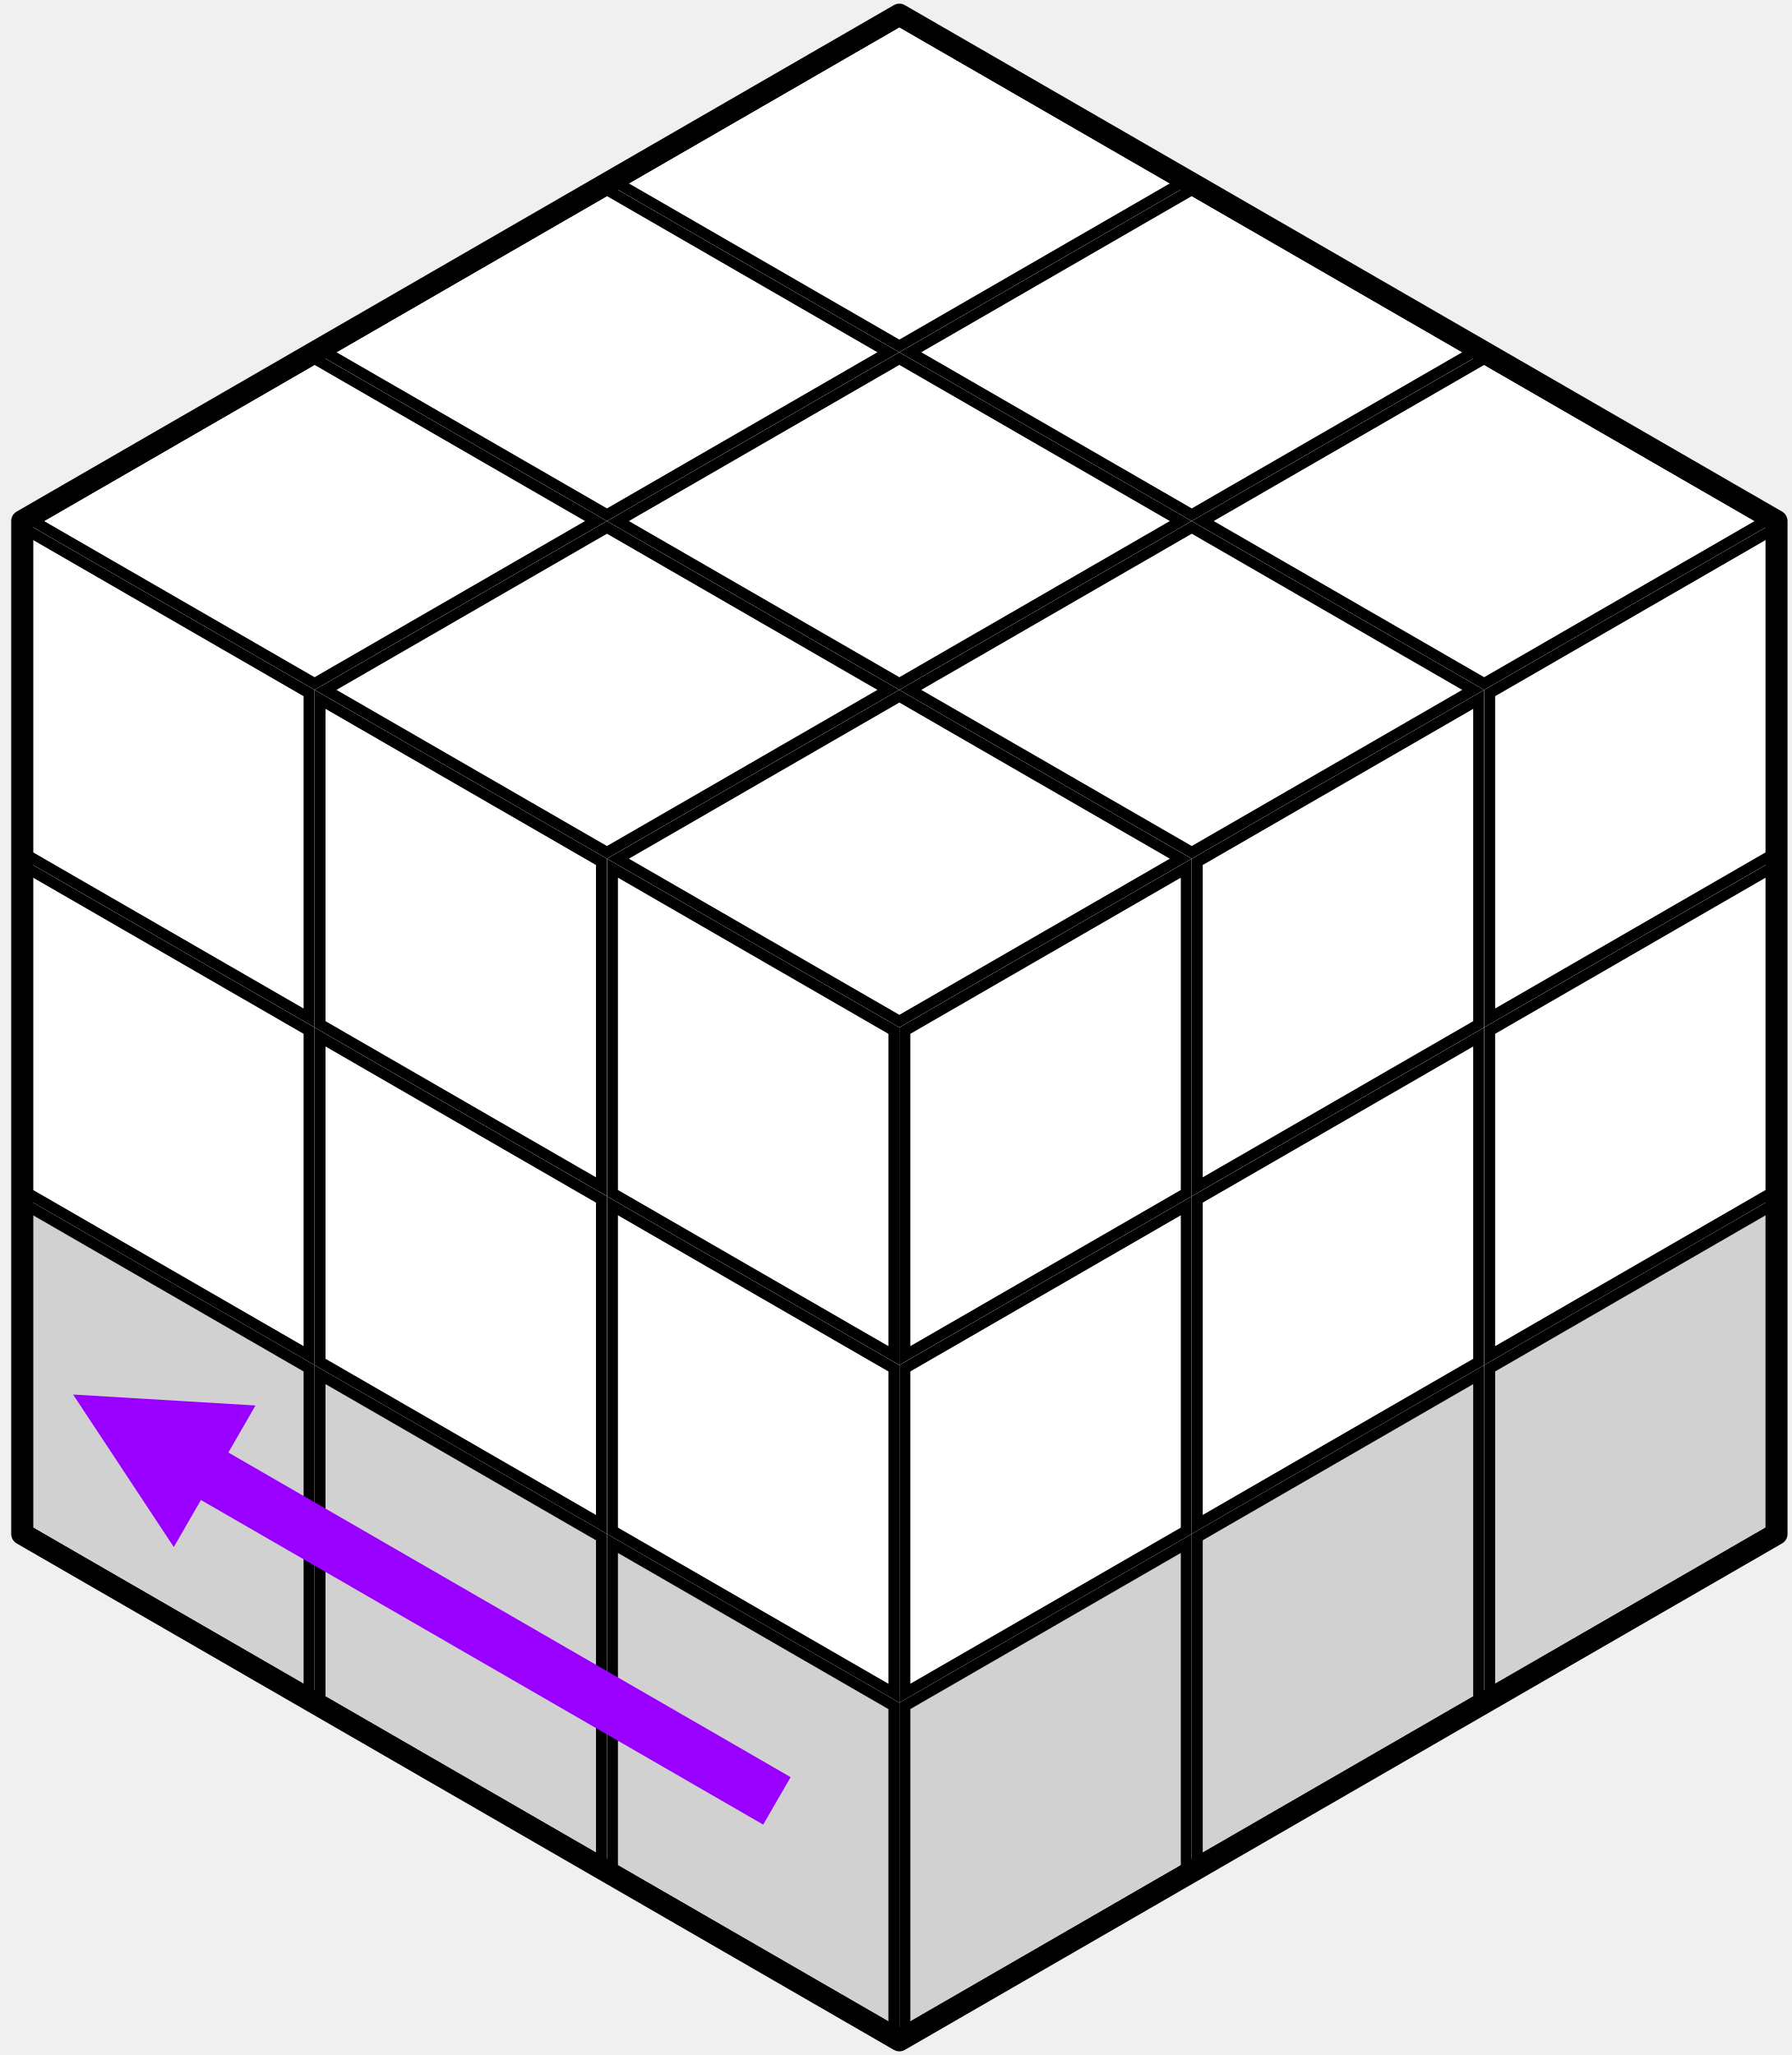
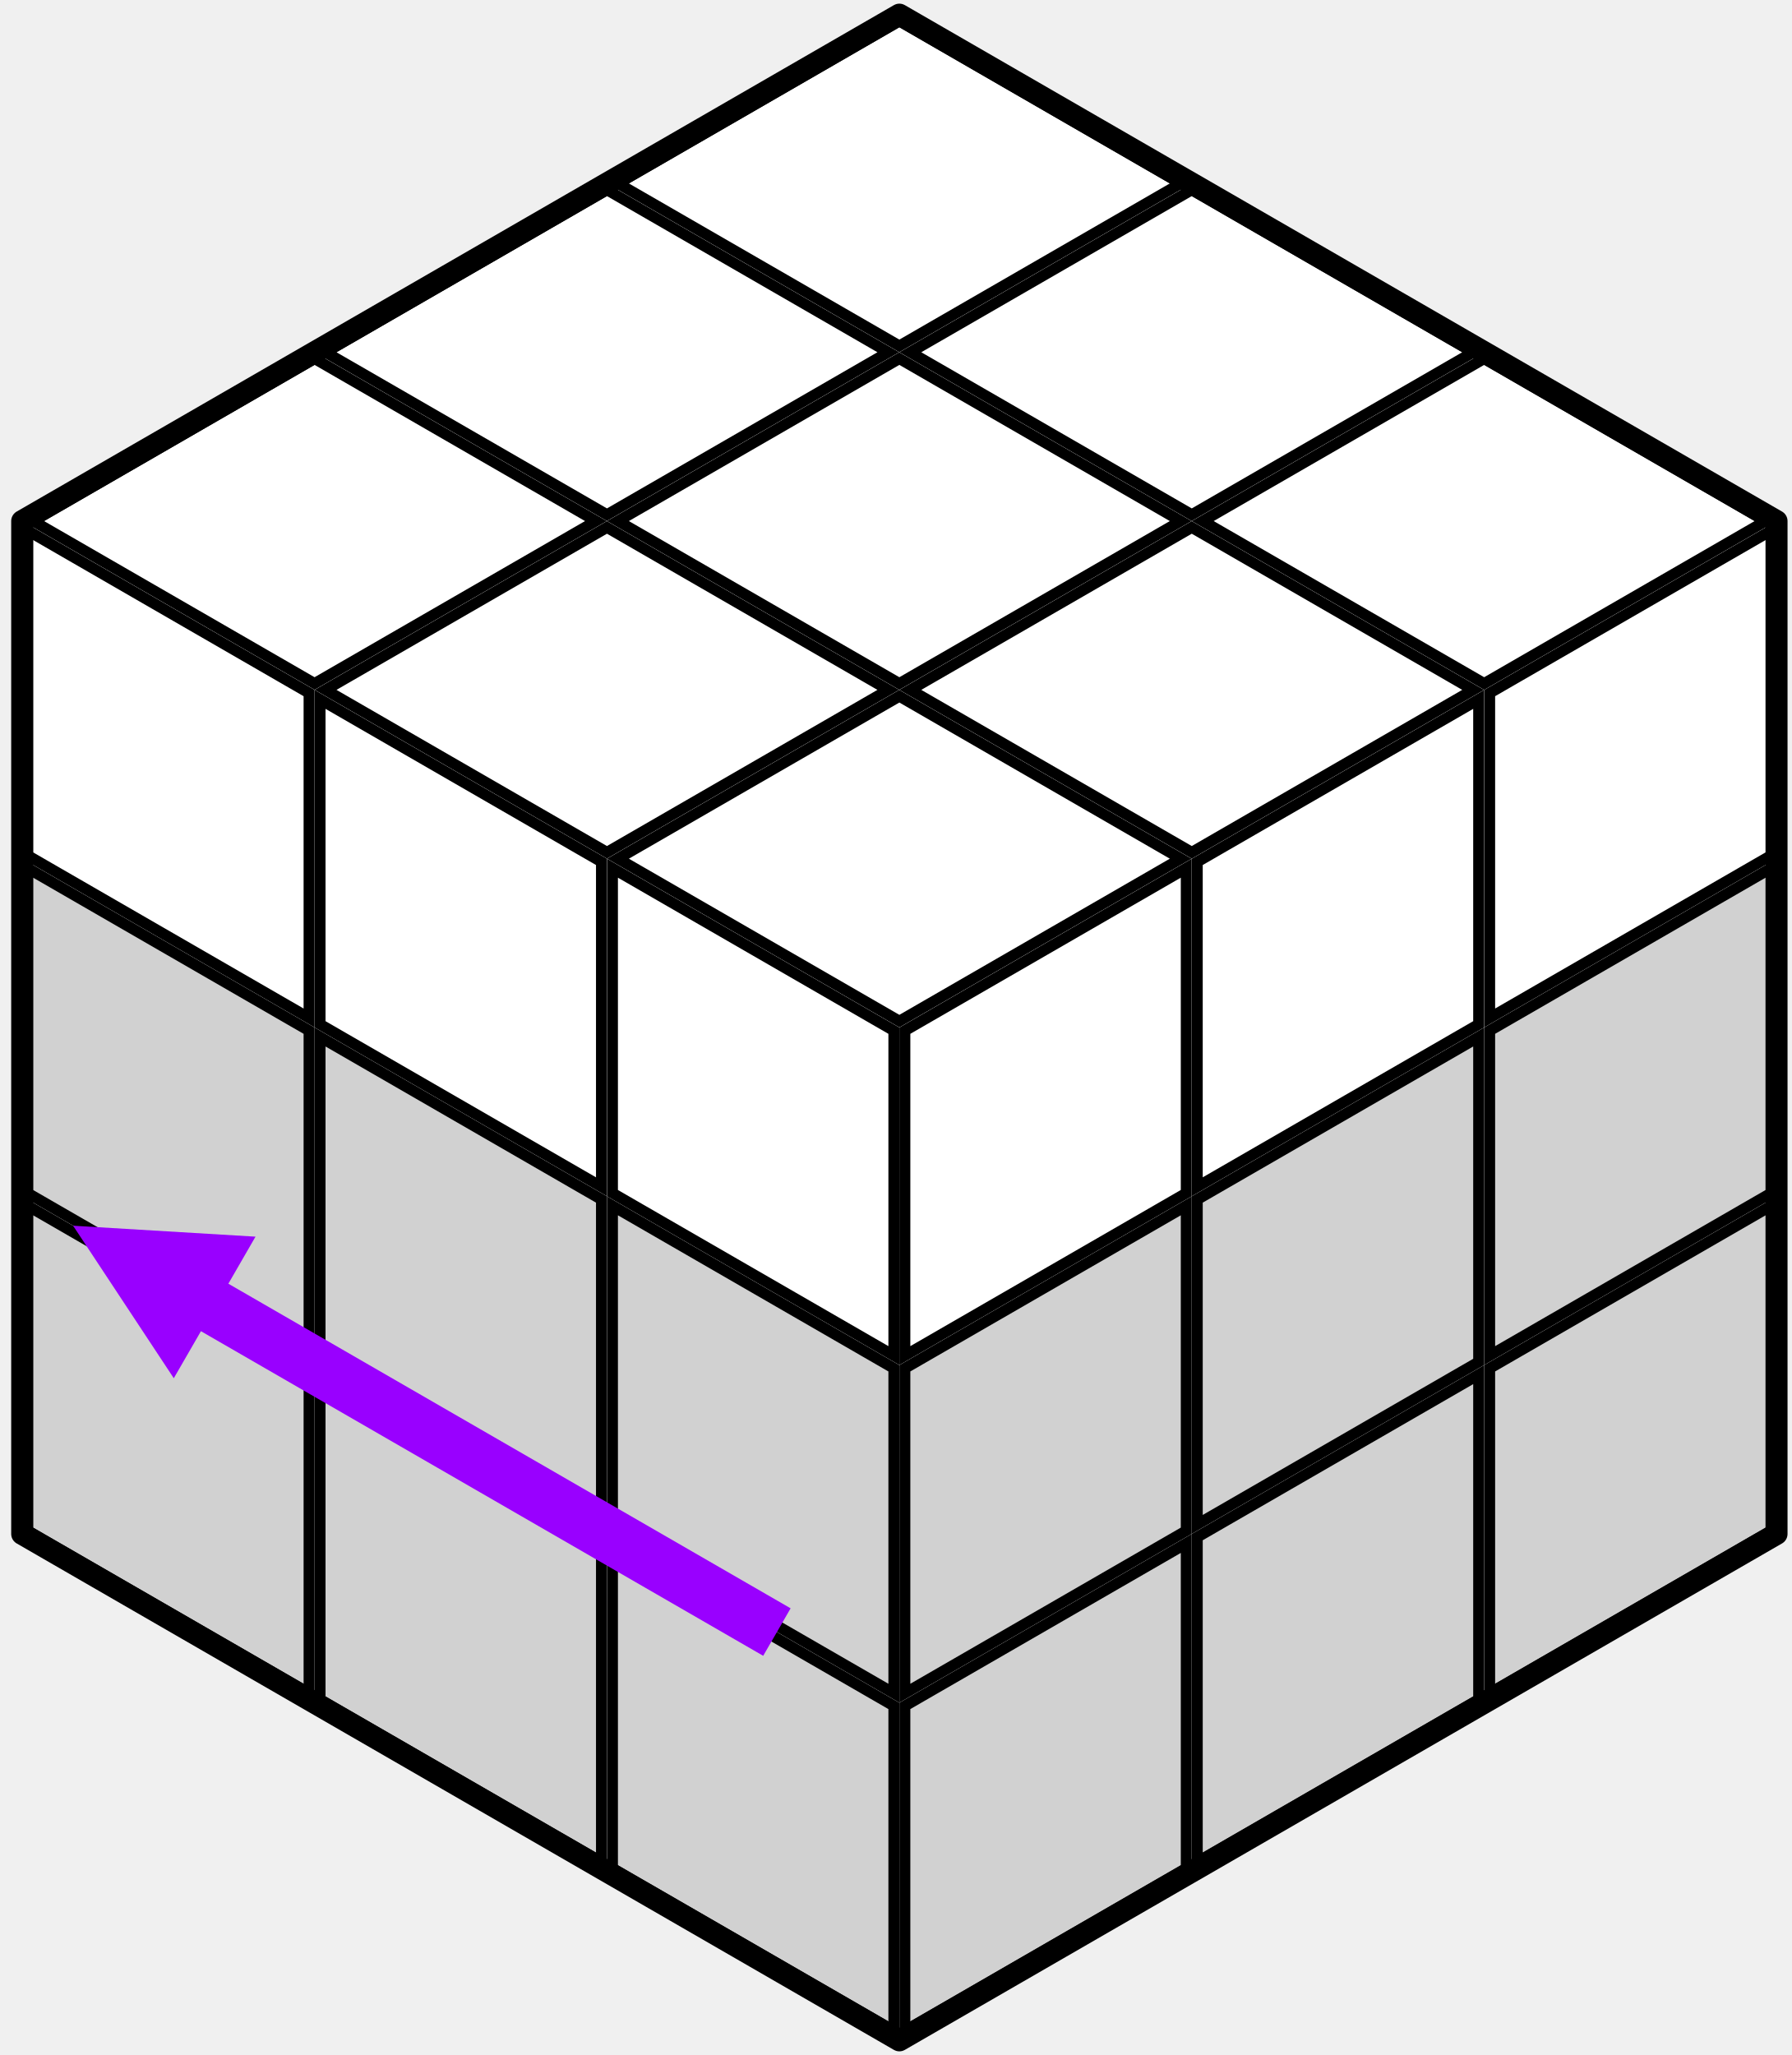
<svg xmlns="http://www.w3.org/2000/svg" style="isolation:isolate" viewBox="-1.516 -1 122.516 140.564" width="122.516pt" height="140.564pt">
  <defs>
-     <clipPath id="_clipPath_pZsu5Wva2ExjLjubxZe6DnEeCMJK1NGP">
+     <clipPath id="_clipPath_YBpp6RH8a8mxEjVdB61KRXk72E8lwxH5">
      <rect x="-1.516" y="-1" width="122.516" height="140.564" />
    </clipPath>
  </defs>
-   <g clip-path="url(#_clipPath_pZsu5Wva2ExjLjubxZe6DnEeCMJK1NGP)">
-     <mask id="_mask_SCEzAriHBhx3afNujsqZFHrh5aVUSOsV">
+   <g clip-path="url(#_clipPath_YBpp6RH8a8mxEjVdB61KRXk72E8lwxH5)">
+     <mask id="_mask_rowp4m3dKeMzMEkEOhSRi1lzc5m1T58E">
      <path d=" M 20 23.094 L 40 34.641 L 20 46.188 L 0 34.641 L 20 23.094 Z " fill="white" stroke="none" />
    </mask>
    <path d=" M 20 23.094 L 40 34.641 L 20 46.188 L 0 34.641 L 20 23.094 Z " fill="rgb(255,255,255)" />
-     <path d=" M 20 23.094 L 40 34.641 L 20 46.188 L 0 34.641 L 20 23.094 Z " fill="rgb(255,255,255)" mask="url(#_mask_SCEzAriHBhx3afNujsqZFHrh5aVUSOsV)" vector-effect="non-scaling-stroke" stroke-width="2" stroke="rgb(0,0,0)" stroke-linejoin="round" stroke-linecap="round" stroke-miterlimit="3" />
-     <mask id="_mask_oNNBoKnWW1jKIS9s0PWLVDsQH8xv3bCu">
+     <path d=" M 20 23.094 L 40 34.641 L 20 46.188 L 0 34.641 L 20 23.094 Z " fill="rgb(255,255,255)" mask="url(#_mask_rowp4m3dKeMzMEkEOhSRi1lzc5m1T58E)" vector-effect="non-scaling-stroke" stroke-width="2" stroke="rgb(0,0,0)" stroke-linejoin="round" stroke-linecap="round" stroke-miterlimit="3" />
+     <mask id="_mask_Z4q5TGGymzeVDBadSClT3N2mZpi6H1V9">
      <path d=" M 40 34.641 L 60 46.188 L 40 57.735 L 20 46.188 L 40 34.641 Z " fill="white" stroke="none" />
    </mask>
    <path d=" M 40 34.641 L 60 46.188 L 40 57.735 L 20 46.188 L 40 34.641 Z " fill="rgb(255,255,255)" />
-     <path d=" M 40 34.641 L 60 46.188 L 40 57.735 L 20 46.188 L 40 34.641 Z " fill="rgb(255,255,255)" mask="url(#_mask_oNNBoKnWW1jKIS9s0PWLVDsQH8xv3bCu)" vector-effect="non-scaling-stroke" stroke-width="2" stroke="rgb(0,0,0)" stroke-linejoin="round" stroke-linecap="round" stroke-miterlimit="3" />
-     <mask id="_mask_S0pKYw0V6l5QHJ2mnaef3LKVKsXlaboj">
+     <path d=" M 40 34.641 L 60 46.188 L 40 57.735 L 20 46.188 L 40 34.641 Z " fill="rgb(255,255,255)" mask="url(#_mask_Z4q5TGGymzeVDBadSClT3N2mZpi6H1V9)" vector-effect="non-scaling-stroke" stroke-width="2" stroke="rgb(0,0,0)" stroke-linejoin="round" stroke-linecap="round" stroke-miterlimit="3" />
+     <mask id="_mask_lNr7ofov7n8T3hfzI6joAa6LHmUF9e9c">
      <path d=" M 60 46.188 L 80 57.735 L 60 69.282 L 40 57.735 L 60 46.188 Z " fill="white" stroke="none" />
    </mask>
    <path d=" M 60 46.188 L 80 57.735 L 60 69.282 L 40 57.735 L 60 46.188 Z " fill="rgb(255,255,255)" />
-     <path d=" M 60 46.188 L 80 57.735 L 60 69.282 L 40 57.735 L 60 46.188 Z " fill="rgb(255,255,255)" mask="url(#_mask_S0pKYw0V6l5QHJ2mnaef3LKVKsXlaboj)" vector-effect="non-scaling-stroke" stroke-width="2" stroke="rgb(0,0,0)" stroke-linejoin="round" stroke-linecap="round" stroke-miterlimit="3" />
-     <mask id="_mask_zD3Y6Hm0pNgKCgY5uUCqSF3z02KbLeOb">
+     <path d=" M 60 46.188 L 80 57.735 L 60 69.282 L 40 57.735 L 60 46.188 Z " fill="rgb(255,255,255)" mask="url(#_mask_lNr7ofov7n8T3hfzI6joAa6LHmUF9e9c)" vector-effect="non-scaling-stroke" stroke-width="2" stroke="rgb(0,0,0)" stroke-linejoin="round" stroke-linecap="round" stroke-miterlimit="3" />
+     <mask id="_mask_MIztnvBjNbB0O6zti2WkKbD2HZrx0me9">
      <path d=" M 40 80.829 L 60 92.376 L 60 69.282 L 40 57.735 L 40 80.829 Z " fill="white" stroke="none" />
    </mask>
    <path d=" M 40 80.829 L 60 92.376 L 60 69.282 L 40 57.735 L 40 80.829 Z " fill="rgb(255,255,255)" />
-     <path d=" M 40 80.829 L 60 92.376 L 60 69.282 L 40 57.735 L 40 80.829 Z " fill="rgb(255,255,255)" mask="url(#_mask_zD3Y6Hm0pNgKCgY5uUCqSF3z02KbLeOb)" vector-effect="non-scaling-stroke" stroke-width="2" stroke="rgb(0,0,0)" stroke-linejoin="round" stroke-linecap="round" stroke-miterlimit="3" />
-     <mask id="_mask_GisOvmCKC6vH4jdyjyisPlS0n9T0FvX9">
+     <path d=" M 40 80.829 L 60 92.376 L 60 69.282 L 40 57.735 L 40 80.829 Z " fill="rgb(255,255,255)" mask="url(#_mask_MIztnvBjNbB0O6zti2WkKbD2HZrx0me9)" vector-effect="non-scaling-stroke" stroke-width="2" stroke="rgb(0,0,0)" stroke-linejoin="round" stroke-linecap="round" stroke-miterlimit="3" />
+     <mask id="_mask_JWxCeDNPr5wyAAEoqVC8WusCjNL6sYgI">
      <path d=" M 80 80.829 L 60 92.376 L 60 69.282 L 80 57.735 L 80 80.829 Z " fill="white" stroke="none" />
    </mask>
    <path d=" M 80 80.829 L 60 92.376 L 60 69.282 L 80 57.735 L 80 80.829 Z " fill="rgb(255,255,255)" />
-     <path d=" M 80 80.829 L 60 92.376 L 60 69.282 L 80 57.735 L 80 80.829 Z " fill="rgb(255,255,255)" mask="url(#_mask_GisOvmCKC6vH4jdyjyisPlS0n9T0FvX9)" vector-effect="non-scaling-stroke" stroke-width="2" stroke="rgb(0,0,0)" stroke-linejoin="round" stroke-linecap="round" stroke-miterlimit="3" />
-     <mask id="_mask_q7axsTV0icniGQtuBVRxIf3zhki4ccyX">
+     <path d=" M 80 80.829 L 60 92.376 L 60 69.282 L 80 57.735 L 80 80.829 Z " fill="rgb(255,255,255)" mask="url(#_mask_JWxCeDNPr5wyAAEoqVC8WusCjNL6sYgI)" vector-effect="non-scaling-stroke" stroke-width="2" stroke="rgb(0,0,0)" stroke-linejoin="round" stroke-linecap="round" stroke-miterlimit="3" />
+     <mask id="_mask_dBqMiAwYgstsRWV5OqJda5ePBf6ATVRg">
      <path d=" M 80 103.923 L 60 115.47 L 60 92.376 L 80 80.829 L 80 103.923 Z " fill="white" stroke="none" />
    </mask>
-     <path d=" M 80 103.923 L 60 115.47 L 60 92.376 L 80 80.829 L 80 103.923 Z " fill="rgb(255,255,255)" />
-     <path d=" M 80 103.923 L 60 115.47 L 60 92.376 L 80 80.829 L 80 103.923 Z " fill="rgb(255,255,255)" mask="url(#_mask_q7axsTV0icniGQtuBVRxIf3zhki4ccyX)" vector-effect="non-scaling-stroke" stroke-width="2" stroke="rgb(0,0,0)" stroke-linejoin="round" stroke-linecap="round" stroke-miterlimit="3" />
-     <mask id="_mask_PVuuhEHk2w9irZ5Y0s7diI9CgRLI10Dt">
+     <path d=" M 80 103.923 L 60 115.47 L 60 92.376 L 80 80.829 L 80 103.923 Z " fill="rgb(209,209,209)" />
+     <path d=" M 80 103.923 L 60 115.47 L 60 92.376 L 80 80.829 L 80 103.923 Z " fill="rgb(209,209,209)" mask="url(#_mask_dBqMiAwYgstsRWV5OqJda5ePBf6ATVRg)" vector-effect="non-scaling-stroke" stroke-width="2" stroke="rgb(0,0,0)" stroke-linejoin="round" stroke-linecap="round" stroke-miterlimit="3" />
+     <mask id="_mask_o3MeTFi7R9pzV0XnCE8kGtLaQ58OCEyY">
      <path d=" M 80 127.017 L 60 138.564 L 60 115.47 L 80 103.923 L 80 127.017 Z " fill="white" stroke="none" />
    </mask>
    <path d=" M 80 127.017 L 60 138.564 L 60 115.47 L 80 103.923 L 80 127.017 Z " fill="rgb(209,209,209)" />
-     <path d=" M 80 127.017 L 60 138.564 L 60 115.47 L 80 103.923 L 80 127.017 Z " fill="rgb(209,209,209)" mask="url(#_mask_PVuuhEHk2w9irZ5Y0s7diI9CgRLI10Dt)" vector-effect="non-scaling-stroke" stroke-width="2" stroke="rgb(0,0,0)" stroke-linejoin="round" stroke-linecap="round" stroke-miterlimit="3" />
-     <mask id="_mask_VGoT4Qnwca55u1gYADRt31CoXRuSgUHu">
+     <path d=" M 80 127.017 L 60 138.564 L 60 115.47 L 80 103.923 L 80 127.017 Z " fill="rgb(209,209,209)" mask="url(#_mask_o3MeTFi7R9pzV0XnCE8kGtLaQ58OCEyY)" vector-effect="non-scaling-stroke" stroke-width="2" stroke="rgb(0,0,0)" stroke-linejoin="round" stroke-linecap="round" stroke-miterlimit="3" />
+     <mask id="_mask_FMBHanDZj2H2DdkaQUexzBv5bE2hjflJ">
      <path d=" M 100 69.282 L 80 80.829 L 80 57.735 L 100 46.188 L 100 69.282 Z " fill="white" stroke="none" />
    </mask>
    <path d=" M 100 69.282 L 80 80.829 L 80 57.735 L 100 46.188 L 100 69.282 Z " fill="rgb(255,255,255)" />
-     <path d=" M 100 69.282 L 80 80.829 L 80 57.735 L 100 46.188 L 100 69.282 Z " fill="rgb(255,255,255)" mask="url(#_mask_VGoT4Qnwca55u1gYADRt31CoXRuSgUHu)" vector-effect="non-scaling-stroke" stroke-width="2" stroke="rgb(0,0,0)" stroke-linejoin="round" stroke-linecap="round" stroke-miterlimit="3" />
-     <mask id="_mask_7ZuOCavXULYDKIKt6TSHfwNkKT1edYV4">
+     <path d=" M 100 69.282 L 80 80.829 L 80 57.735 L 100 46.188 L 100 69.282 Z " fill="rgb(255,255,255)" mask="url(#_mask_FMBHanDZj2H2DdkaQUexzBv5bE2hjflJ)" vector-effect="non-scaling-stroke" stroke-width="2" stroke="rgb(0,0,0)" stroke-linejoin="round" stroke-linecap="round" stroke-miterlimit="3" />
+     <mask id="_mask_jRsTHfVatt7QGfJT9qvEQIafr7hUqzjc">
      <path d=" M 100 92.376 L 80 103.923 L 80 80.829 L 100 69.282 L 100 92.376 Z " fill="white" stroke="none" />
    </mask>
-     <path d=" M 100 92.376 L 80 103.923 L 80 80.829 L 100 69.282 L 100 92.376 Z " fill="rgb(255,255,255)" />
-     <path d=" M 100 92.376 L 80 103.923 L 80 80.829 L 100 69.282 L 100 92.376 Z " fill="rgb(255,255,255)" mask="url(#_mask_7ZuOCavXULYDKIKt6TSHfwNkKT1edYV4)" vector-effect="non-scaling-stroke" stroke-width="2" stroke="rgb(0,0,0)" stroke-linejoin="round" stroke-linecap="round" stroke-miterlimit="3" />
-     <mask id="_mask_bAKqCAx1DJ8XpmQg8wzGTEx3PGBbE1fk">
+     <path d=" M 100 92.376 L 80 103.923 L 80 80.829 L 100 69.282 L 100 92.376 Z " fill="rgb(209,209,209)" />
+     <path d=" M 100 92.376 L 80 103.923 L 80 80.829 L 100 69.282 L 100 92.376 Z " fill="rgb(209,209,209)" mask="url(#_mask_jRsTHfVatt7QGfJT9qvEQIafr7hUqzjc)" vector-effect="non-scaling-stroke" stroke-width="2" stroke="rgb(0,0,0)" stroke-linejoin="round" stroke-linecap="round" stroke-miterlimit="3" />
+     <mask id="_mask_Kyuz4taK429k7wifARNpwma8yOEBjFr6">
      <path d=" M 100 115.47 L 80 127.017 L 80 103.923 L 100 92.376 L 100 115.47 Z " fill="white" stroke="none" />
    </mask>
    <path d=" M 100 115.47 L 80 127.017 L 80 103.923 L 100 92.376 L 100 115.47 Z " fill="rgb(209,209,209)" />
-     <path d=" M 100 115.47 L 80 127.017 L 80 103.923 L 100 92.376 L 100 115.47 Z " fill="rgb(209,209,209)" mask="url(#_mask_bAKqCAx1DJ8XpmQg8wzGTEx3PGBbE1fk)" vector-effect="non-scaling-stroke" stroke-width="2" stroke="rgb(0,0,0)" stroke-linejoin="round" stroke-linecap="round" stroke-miterlimit="3" />
-     <mask id="_mask_fcm3qmFzqnEZRafMctfPLoZz4yynbw95">
+     <path d=" M 100 115.47 L 80 127.017 L 80 103.923 L 100 92.376 L 100 115.47 Z " fill="rgb(209,209,209)" mask="url(#_mask_Kyuz4taK429k7wifARNpwma8yOEBjFr6)" vector-effect="non-scaling-stroke" stroke-width="2" stroke="rgb(0,0,0)" stroke-linejoin="round" stroke-linecap="round" stroke-miterlimit="3" />
+     <mask id="_mask_CYc79hJVF6VIAS3OVpOgxLOQp5Z8zUWI">
      <path d=" M 120 57.735 L 100 69.282 L 100 46.188 L 120 34.641 L 120 57.735 Z " fill="white" stroke="none" />
    </mask>
    <path d=" M 120 57.735 L 100 69.282 L 100 46.188 L 120 34.641 L 120 57.735 Z " fill="rgb(255,255,255)" />
-     <path d=" M 120 57.735 L 100 69.282 L 100 46.188 L 120 34.641 L 120 57.735 Z " fill="rgb(255,255,255)" mask="url(#_mask_fcm3qmFzqnEZRafMctfPLoZz4yynbw95)" vector-effect="non-scaling-stroke" stroke-width="2" stroke="rgb(0,0,0)" stroke-linejoin="round" stroke-linecap="round" stroke-miterlimit="3" />
-     <mask id="_mask_RIioqNkrIHDoDoFy3JUIrUwNNy1bxnx7">
+     <path d=" M 120 57.735 L 100 69.282 L 100 46.188 L 120 34.641 L 120 57.735 Z " fill="rgb(255,255,255)" mask="url(#_mask_CYc79hJVF6VIAS3OVpOgxLOQp5Z8zUWI)" vector-effect="non-scaling-stroke" stroke-width="2" stroke="rgb(0,0,0)" stroke-linejoin="round" stroke-linecap="round" stroke-miterlimit="3" />
+     <mask id="_mask_7sIXd3KLbdywrTtuJkgUdwhPMNkVDTJc">
      <path d=" M 120 80.829 L 100 92.376 L 100 69.282 L 120 57.735 L 120 80.829 Z " fill="white" stroke="none" />
    </mask>
-     <path d=" M 120 80.829 L 100 92.376 L 100 69.282 L 120 57.735 L 120 80.829 Z " fill="rgb(255,255,255)" />
-     <path d=" M 120 80.829 L 100 92.376 L 100 69.282 L 120 57.735 L 120 80.829 Z " fill="rgb(255,255,255)" mask="url(#_mask_RIioqNkrIHDoDoFy3JUIrUwNNy1bxnx7)" vector-effect="non-scaling-stroke" stroke-width="2" stroke="rgb(0,0,0)" stroke-linejoin="round" stroke-linecap="round" stroke-miterlimit="3" />
-     <mask id="_mask_0C8GoBebq3X1CHWHBTS5H9P7CiiiaA6u">
+     <path d=" M 120 80.829 L 100 92.376 L 100 69.282 L 120 57.735 L 120 80.829 Z " fill="rgb(209,209,209)" />
+     <path d=" M 120 80.829 L 100 92.376 L 100 69.282 L 120 57.735 L 120 80.829 Z " fill="rgb(209,209,209)" mask="url(#_mask_7sIXd3KLbdywrTtuJkgUdwhPMNkVDTJc)" vector-effect="non-scaling-stroke" stroke-width="2" stroke="rgb(0,0,0)" stroke-linejoin="round" stroke-linecap="round" stroke-miterlimit="3" />
+     <mask id="_mask_1z5BxermRszedlvEPCJkVdcPFVqLddFo">
      <path d=" M 120 103.923 L 100 115.47 L 100 92.376 L 120 80.829 L 120 103.923 Z " fill="white" stroke="none" />
    </mask>
    <path d=" M 120 103.923 L 100 115.47 L 100 92.376 L 120 80.829 L 120 103.923 Z " fill="rgb(209,209,209)" />
-     <path d=" M 120 103.923 L 100 115.47 L 100 92.376 L 120 80.829 L 120 103.923 Z " fill="rgb(209,209,209)" mask="url(#_mask_0C8GoBebq3X1CHWHBTS5H9P7CiiiaA6u)" vector-effect="non-scaling-stroke" stroke-width="2" stroke="rgb(0,0,0)" stroke-linejoin="round" stroke-linecap="round" stroke-miterlimit="3" />
-     <mask id="_mask_ie3PanJkrh7sSnNMME4zAWNkwv2xqMCX">
+     <path d=" M 120 103.923 L 100 115.47 L 100 92.376 L 120 80.829 L 120 103.923 Z " fill="rgb(209,209,209)" mask="url(#_mask_1z5BxermRszedlvEPCJkVdcPFVqLddFo)" vector-effect="non-scaling-stroke" stroke-width="2" stroke="rgb(0,0,0)" stroke-linejoin="round" stroke-linecap="round" stroke-miterlimit="3" />
+     <mask id="_mask_myxMlJzCiKMLzCEk4ZaM681Ga5ZDI446">
      <path d=" M 40 103.923 L 60 115.47 L 60 92.376 L 40 80.829 L 40 103.923 Z " fill="white" stroke="none" />
    </mask>
-     <path d=" M 40 103.923 L 60 115.47 L 60 92.376 L 40 80.829 L 40 103.923 Z " fill="rgb(255,255,255)" />
-     <path d=" M 40 103.923 L 60 115.47 L 60 92.376 L 40 80.829 L 40 103.923 Z " fill="rgb(255,255,255)" mask="url(#_mask_ie3PanJkrh7sSnNMME4zAWNkwv2xqMCX)" vector-effect="non-scaling-stroke" stroke-width="2" stroke="rgb(0,0,0)" stroke-linejoin="round" stroke-linecap="round" stroke-miterlimit="3" />
-     <mask id="_mask_1dpY7VxZ0SN6TdRWA6JvcTTJm9C295L9">
+     <path d=" M 40 103.923 L 60 115.47 L 60 92.376 L 40 80.829 L 40 103.923 Z " fill="rgb(209,209,209)" />
+     <path d=" M 40 103.923 L 60 115.47 L 60 92.376 L 40 80.829 L 40 103.923 Z " fill="rgb(209,209,209)" mask="url(#_mask_myxMlJzCiKMLzCEk4ZaM681Ga5ZDI446)" vector-effect="non-scaling-stroke" stroke-width="2" stroke="rgb(0,0,0)" stroke-linejoin="round" stroke-linecap="round" stroke-miterlimit="3" />
+     <mask id="_mask_keNIqguVRiC03ErvmDgOhymwY77NpWIs">
      <path d=" M 40 127.017 L 60 138.564 L 60 115.47 L 40 103.923 L 40 127.017 Z " fill="white" stroke="none" />
    </mask>
    <path d=" M 40 127.017 L 60 138.564 L 60 115.47 L 40 103.923 L 40 127.017 Z " fill="rgb(209,209,209)" />
-     <path d=" M 40 127.017 L 60 138.564 L 60 115.47 L 40 103.923 L 40 127.017 Z " fill="rgb(209,209,209)" mask="url(#_mask_1dpY7VxZ0SN6TdRWA6JvcTTJm9C295L9)" vector-effect="non-scaling-stroke" stroke-width="2" stroke="rgb(0,0,0)" stroke-linejoin="round" stroke-linecap="round" stroke-miterlimit="3" />
-     <mask id="_mask_sc8H1Q2rcwFATjagnGhpLQC9CSF7ne7T">
+     <path d=" M 40 127.017 L 60 138.564 L 60 115.47 L 40 103.923 L 40 127.017 Z " fill="rgb(209,209,209)" mask="url(#_mask_keNIqguVRiC03ErvmDgOhymwY77NpWIs)" vector-effect="non-scaling-stroke" stroke-width="2" stroke="rgb(0,0,0)" stroke-linejoin="round" stroke-linecap="round" stroke-miterlimit="3" />
+     <mask id="_mask_Pk4K1ThgZaI7M7LLohPI383rqrykMCKT">
      <path d=" M 20 69.282 L 40 80.829 L 40 57.735 L 20 46.188 L 20 69.282 Z " fill="white" stroke="none" />
    </mask>
    <path d=" M 20 69.282 L 40 80.829 L 40 57.735 L 20 46.188 L 20 69.282 Z " fill="rgb(255,255,255)" />
-     <path d=" M 20 69.282 L 40 80.829 L 40 57.735 L 20 46.188 L 20 69.282 Z " fill="rgb(255,255,255)" mask="url(#_mask_sc8H1Q2rcwFATjagnGhpLQC9CSF7ne7T)" vector-effect="non-scaling-stroke" stroke-width="2" stroke="rgb(0,0,0)" stroke-linejoin="round" stroke-linecap="round" stroke-miterlimit="3" />
-     <mask id="_mask_jifc1GpuljJjByqEuftv6KPA4VFWsQiB">
+     <path d=" M 20 69.282 L 40 80.829 L 40 57.735 L 20 46.188 L 20 69.282 Z " fill="rgb(255,255,255)" mask="url(#_mask_Pk4K1ThgZaI7M7LLohPI383rqrykMCKT)" vector-effect="non-scaling-stroke" stroke-width="2" stroke="rgb(0,0,0)" stroke-linejoin="round" stroke-linecap="round" stroke-miterlimit="3" />
+     <mask id="_mask_GuT7l9hmADqev3TgMrWWC0oRSCHAHqui">
      <path d=" M 20 92.376 L 40 103.923 L 40 80.829 L 20 69.282 L 20 92.376 Z " fill="white" stroke="none" />
    </mask>
-     <path d=" M 20 92.376 L 40 103.923 L 40 80.829 L 20 69.282 L 20 92.376 Z " fill="rgb(255,255,255)" />
-     <path d=" M 20 92.376 L 40 103.923 L 40 80.829 L 20 69.282 L 20 92.376 Z " fill="rgb(255,255,255)" mask="url(#_mask_jifc1GpuljJjByqEuftv6KPA4VFWsQiB)" vector-effect="non-scaling-stroke" stroke-width="2" stroke="rgb(0,0,0)" stroke-linejoin="round" stroke-linecap="round" stroke-miterlimit="3" />
-     <mask id="_mask_uPS2jolmyt2J3fCnkAIovxePY9KqrQMp">
+     <path d=" M 20 92.376 L 40 103.923 L 40 80.829 L 20 69.282 L 20 92.376 Z " fill="rgb(209,209,209)" />
+     <path d=" M 20 92.376 L 40 103.923 L 40 80.829 L 20 69.282 L 20 92.376 Z " fill="rgb(209,209,209)" mask="url(#_mask_GuT7l9hmADqev3TgMrWWC0oRSCHAHqui)" vector-effect="non-scaling-stroke" stroke-width="2" stroke="rgb(0,0,0)" stroke-linejoin="round" stroke-linecap="round" stroke-miterlimit="3" />
+     <mask id="_mask_TYm9dQ08ozd0FrD6qWPrcZjN964A8JPx">
      <path d=" M 20 115.47 L 40 127.017 L 40 103.923 L 20 92.376 L 20 115.47 Z " fill="white" stroke="none" />
    </mask>
    <path d=" M 20 115.47 L 40 127.017 L 40 103.923 L 20 92.376 L 20 115.47 Z " fill="rgb(209,209,209)" />
-     <path d=" M 20 115.47 L 40 127.017 L 40 103.923 L 20 92.376 L 20 115.47 Z " fill="rgb(209,209,209)" mask="url(#_mask_uPS2jolmyt2J3fCnkAIovxePY9KqrQMp)" vector-effect="non-scaling-stroke" stroke-width="2" stroke="rgb(0,0,0)" stroke-linejoin="round" stroke-linecap="round" stroke-miterlimit="3" />
-     <mask id="_mask_gRE8Ngwtgjf0wHqaOcNqTbBPJoyp1RZo">
+     <path d=" M 20 115.47 L 40 127.017 L 40 103.923 L 20 92.376 L 20 115.47 Z " fill="rgb(209,209,209)" mask="url(#_mask_TYm9dQ08ozd0FrD6qWPrcZjN964A8JPx)" vector-effect="non-scaling-stroke" stroke-width="2" stroke="rgb(0,0,0)" stroke-linejoin="round" stroke-linecap="round" stroke-miterlimit="3" />
+     <mask id="_mask_09pnfYkjBkv37w1QVYmhwSS8SsBb0ad4">
      <path d=" M 0 57.735 L 20 69.282 L 20 46.188 L 0 34.641 L 0 57.735 Z " fill="white" stroke="none" />
    </mask>
    <path d=" M 0 57.735 L 20 69.282 L 20 46.188 L 0 34.641 L 0 57.735 Z " fill="rgb(255,255,255)" />
-     <path d=" M 0 57.735 L 20 69.282 L 20 46.188 L 0 34.641 L 0 57.735 Z " fill="rgb(255,255,255)" mask="url(#_mask_gRE8Ngwtgjf0wHqaOcNqTbBPJoyp1RZo)" vector-effect="non-scaling-stroke" stroke-width="2" stroke="rgb(0,0,0)" stroke-linejoin="round" stroke-linecap="round" stroke-miterlimit="3" />
-     <mask id="_mask_Cdo6nH5VXKCqa3KbwaV1hzOnT0yHI8KW">
+     <path d=" M 0 57.735 L 20 69.282 L 20 46.188 L 0 34.641 L 0 57.735 Z " fill="rgb(255,255,255)" mask="url(#_mask_09pnfYkjBkv37w1QVYmhwSS8SsBb0ad4)" vector-effect="non-scaling-stroke" stroke-width="2" stroke="rgb(0,0,0)" stroke-linejoin="round" stroke-linecap="round" stroke-miterlimit="3" />
+     <mask id="_mask_Q3WtKd2ji9iYzgDRdjsOTaGyMNUtqSKY">
      <path d=" M 0 80.829 L 20 92.376 L 20 69.282 L 0 57.735 L 0 80.829 Z " fill="white" stroke="none" />
    </mask>
-     <path d=" M 0 80.829 L 20 92.376 L 20 69.282 L 0 57.735 L 0 80.829 Z " fill="rgb(255,255,255)" />
-     <path d=" M 0 80.829 L 20 92.376 L 20 69.282 L 0 57.735 L 0 80.829 Z " fill="rgb(255,255,255)" mask="url(#_mask_Cdo6nH5VXKCqa3KbwaV1hzOnT0yHI8KW)" vector-effect="non-scaling-stroke" stroke-width="2" stroke="rgb(0,0,0)" stroke-linejoin="round" stroke-linecap="round" stroke-miterlimit="3" />
-     <mask id="_mask_wVGlGi0qobgOEBVkyT0eZYFvSOSOhA93">
+     <path d=" M 0 80.829 L 20 92.376 L 20 69.282 L 0 57.735 L 0 80.829 Z " fill="rgb(209,209,209)" />
+     <path d=" M 0 80.829 L 20 92.376 L 20 69.282 L 0 57.735 L 0 80.829 Z " fill="rgb(209,209,209)" mask="url(#_mask_Q3WtKd2ji9iYzgDRdjsOTaGyMNUtqSKY)" vector-effect="non-scaling-stroke" stroke-width="2" stroke="rgb(0,0,0)" stroke-linejoin="round" stroke-linecap="round" stroke-miterlimit="3" />
+     <mask id="_mask_E4wdIEFnOAsnn0sTiAPlnIvv0VOY1QZT">
      <path d=" M 0 103.923 L 20 115.47 L 20 92.376 L 0 80.829 L 0 103.923 Z " fill="white" stroke="none" />
    </mask>
    <path d=" M 0 103.923 L 20 115.47 L 20 92.376 L 0 80.829 L 0 103.923 Z " fill="rgb(209,209,209)" />
-     <path d=" M 0 103.923 L 20 115.47 L 20 92.376 L 0 80.829 L 0 103.923 Z " fill="rgb(209,209,209)" mask="url(#_mask_wVGlGi0qobgOEBVkyT0eZYFvSOSOhA93)" vector-effect="non-scaling-stroke" stroke-width="2" stroke="rgb(0,0,0)" stroke-linejoin="round" stroke-linecap="round" stroke-miterlimit="3" />
-     <mask id="_mask_k7sAVA9yof1TJs0G0FUYpi0rCsmsOMou">
+     <path d=" M 0 103.923 L 20 115.47 L 20 92.376 L 0 80.829 L 0 103.923 Z " fill="rgb(209,209,209)" mask="url(#_mask_E4wdIEFnOAsnn0sTiAPlnIvv0VOY1QZT)" vector-effect="non-scaling-stroke" stroke-width="2" stroke="rgb(0,0,0)" stroke-linejoin="round" stroke-linecap="round" stroke-miterlimit="3" />
+     <mask id="_mask_2HvU7ngkLFlKBbdmAIXUO4Ts84Qd8yec">
      <path d=" M 40 11.547 L 60 23.094 L 40 34.641 L 20 23.094 L 40 11.547 Z " fill="white" stroke="none" />
    </mask>
    <path d=" M 40 11.547 L 60 23.094 L 40 34.641 L 20 23.094 L 40 11.547 Z " fill="rgb(255,255,255)" />
-     <path d=" M 40 11.547 L 60 23.094 L 40 34.641 L 20 23.094 L 40 11.547 Z " fill="rgb(255,255,255)" mask="url(#_mask_k7sAVA9yof1TJs0G0FUYpi0rCsmsOMou)" vector-effect="non-scaling-stroke" stroke-width="2" stroke="rgb(0,0,0)" stroke-linejoin="round" stroke-linecap="round" stroke-miterlimit="3" />
-     <mask id="_mask_l6zmv3zqi3qwIP9qxI9PMacdaIXA0Rl3">
+     <path d=" M 40 11.547 L 60 23.094 L 40 34.641 L 20 23.094 L 40 11.547 Z " fill="rgb(255,255,255)" mask="url(#_mask_2HvU7ngkLFlKBbdmAIXUO4Ts84Qd8yec)" vector-effect="non-scaling-stroke" stroke-width="2" stroke="rgb(0,0,0)" stroke-linejoin="round" stroke-linecap="round" stroke-miterlimit="3" />
+     <mask id="_mask_YGvG2jJJTJhcADEZsfonyz67lFin7QDt">
      <path d=" M 60 23.094 L 80 34.641 L 60 46.188 L 40 34.641 L 60 23.094 Z " fill="white" stroke="none" />
    </mask>
    <path d=" M 60 23.094 L 80 34.641 L 60 46.188 L 40 34.641 L 60 23.094 Z " fill="rgb(255,255,255)" />
-     <path d=" M 60 23.094 L 80 34.641 L 60 46.188 L 40 34.641 L 60 23.094 Z " fill="rgb(255,255,255)" mask="url(#_mask_l6zmv3zqi3qwIP9qxI9PMacdaIXA0Rl3)" vector-effect="non-scaling-stroke" stroke-width="2" stroke="rgb(0,0,0)" stroke-linejoin="round" stroke-linecap="round" stroke-miterlimit="3" />
-     <mask id="_mask_lEVnbGHnKEBFHF6blO54XrsBCPJRATcZ">
+     <path d=" M 60 23.094 L 80 34.641 L 60 46.188 L 40 34.641 L 60 23.094 Z " fill="rgb(255,255,255)" mask="url(#_mask_YGvG2jJJTJhcADEZsfonyz67lFin7QDt)" vector-effect="non-scaling-stroke" stroke-width="2" stroke="rgb(0,0,0)" stroke-linejoin="round" stroke-linecap="round" stroke-miterlimit="3" />
+     <mask id="_mask_qUMMykB5it2pOPoDGlkw29zG7pgohOCA">
      <path d=" M 80 34.641 L 100 46.188 L 80 57.735 L 60 46.188 L 80 34.641 Z " fill="white" stroke="none" />
    </mask>
    <path d=" M 80 34.641 L 100 46.188 L 80 57.735 L 60 46.188 L 80 34.641 Z " fill="rgb(255,255,255)" />
-     <path d=" M 80 34.641 L 100 46.188 L 80 57.735 L 60 46.188 L 80 34.641 Z " fill="rgb(255,255,255)" mask="url(#_mask_lEVnbGHnKEBFHF6blO54XrsBCPJRATcZ)" vector-effect="non-scaling-stroke" stroke-width="2" stroke="rgb(0,0,0)" stroke-linejoin="round" stroke-linecap="round" stroke-miterlimit="3" />
-     <mask id="_mask_nTKXQdgHvNVr2ZWVlU6ll0qqS3TtEWI7">
+     <path d=" M 80 34.641 L 100 46.188 L 80 57.735 L 60 46.188 L 80 34.641 Z " fill="rgb(255,255,255)" mask="url(#_mask_qUMMykB5it2pOPoDGlkw29zG7pgohOCA)" vector-effect="non-scaling-stroke" stroke-width="2" stroke="rgb(0,0,0)" stroke-linejoin="round" stroke-linecap="round" stroke-miterlimit="3" />
+     <mask id="_mask_oJRGI1uFlObrKYnwI7KnJdAQRl5w46N4">
      <path d=" M 60 0 L 80 11.547 L 60 23.094 L 40 11.547 L 60 0 Z " fill="white" stroke="none" />
    </mask>
    <path d=" M 60 0 L 80 11.547 L 60 23.094 L 40 11.547 L 60 0 Z " fill="rgb(255,255,255)" />
-     <path d=" M 60 0 L 80 11.547 L 60 23.094 L 40 11.547 L 60 0 Z " fill="rgb(255,255,255)" mask="url(#_mask_nTKXQdgHvNVr2ZWVlU6ll0qqS3TtEWI7)" vector-effect="non-scaling-stroke" stroke-width="2" stroke="rgb(0,0,0)" stroke-linejoin="round" stroke-linecap="round" stroke-miterlimit="3" />
-     <mask id="_mask_VdvPop9U9EiMpKPWhiOu1W4KeBiEHK0i">
+     <path d=" M 60 0 L 80 11.547 L 60 23.094 L 40 11.547 L 60 0 Z " fill="rgb(255,255,255)" mask="url(#_mask_oJRGI1uFlObrKYnwI7KnJdAQRl5w46N4)" vector-effect="non-scaling-stroke" stroke-width="2" stroke="rgb(0,0,0)" stroke-linejoin="round" stroke-linecap="round" stroke-miterlimit="3" />
+     <mask id="_mask_tNWJSFtVng2cWGe2XmkHZpIr3Kz3J0kp">
      <path d=" M 80 11.547 L 100 23.094 L 80 34.641 L 60 23.094 L 80 11.547 Z " fill="white" stroke="none" />
    </mask>
    <path d=" M 80 11.547 L 100 23.094 L 80 34.641 L 60 23.094 L 80 11.547 Z " fill="rgb(255,255,255)" />
-     <path d=" M 80 11.547 L 100 23.094 L 80 34.641 L 60 23.094 L 80 11.547 Z " fill="rgb(255,255,255)" mask="url(#_mask_VdvPop9U9EiMpKPWhiOu1W4KeBiEHK0i)" vector-effect="non-scaling-stroke" stroke-width="2" stroke="rgb(0,0,0)" stroke-linejoin="round" stroke-linecap="round" stroke-miterlimit="3" />
-     <mask id="_mask_dt4lQDGz8k64uDyFvayNRyN2X24MHrp8">
+     <path d=" M 80 11.547 L 100 23.094 L 80 34.641 L 60 23.094 L 80 11.547 Z " fill="rgb(255,255,255)" mask="url(#_mask_tNWJSFtVng2cWGe2XmkHZpIr3Kz3J0kp)" vector-effect="non-scaling-stroke" stroke-width="2" stroke="rgb(0,0,0)" stroke-linejoin="round" stroke-linecap="round" stroke-miterlimit="3" />
+     <mask id="_mask_xK8u4VtTapfAVVtX9R5p9A0qtFMyB2Dx">
      <path d=" M 100 23.094 L 120 34.641 L 100 46.188 L 80 34.641 L 100 23.094 Z " fill="white" stroke="none" />
    </mask>
    <path d=" M 100 23.094 L 120 34.641 L 100 46.188 L 80 34.641 L 100 23.094 Z " fill="rgb(255,255,255)" />
-     <path d=" M 100 23.094 L 120 34.641 L 100 46.188 L 80 34.641 L 100 23.094 Z " fill="rgb(255,255,255)" mask="url(#_mask_dt4lQDGz8k64uDyFvayNRyN2X24MHrp8)" vector-effect="non-scaling-stroke" stroke-width="2" stroke="rgb(0,0,0)" stroke-linejoin="round" stroke-linecap="round" stroke-miterlimit="3" />
+     <path d=" M 100 23.094 L 120 34.641 L 100 46.188 L 80 34.641 L 100 23.094 Z " fill="rgb(255,255,255)" mask="url(#_mask_xK8u4VtTapfAVVtX9R5p9A0qtFMyB2Dx)" vector-effect="non-scaling-stroke" stroke-width="2" stroke="rgb(0,0,0)" stroke-linejoin="round" stroke-linecap="round" stroke-miterlimit="3" />
    <path d=" M 60 0 L 120 34.641 L 120 103.923 L 60 138.564 L 0 103.923 L 0 34.641 L 60 0 Z " fill="none" vector-effect="non-scaling-stroke" stroke-width="2" stroke="rgb(0,0,0)" stroke-linejoin="round" stroke-linecap="round" stroke-miterlimit="3" />
-     <line x1="50" y1="121.244" x2="10" y2="98.15" vector-effect="non-scaling-stroke" stroke-width="5" stroke="rgb(153,0,255)" stroke-linejoin="miter" stroke-linecap="square" stroke-miterlimit="3" />
-     <path d=" M 15.961 95.136 L 3.484 94.387 L 10.371 104.819 Z " fill="rgb(153,0,255)" stroke="none" />
+     <line x1="50" y1="109.697" x2="10" y2="86.603" vector-effect="non-scaling-stroke" stroke-width="5" stroke="rgb(153,0,255)" stroke-linejoin="miter" stroke-linecap="square" stroke-miterlimit="3" />
+     <path d=" M 15.961 83.589 L 3.484 82.84 L 10.371 93.272 Z " fill="rgb(153,0,255)" stroke="none" />
  </g>
</svg>
